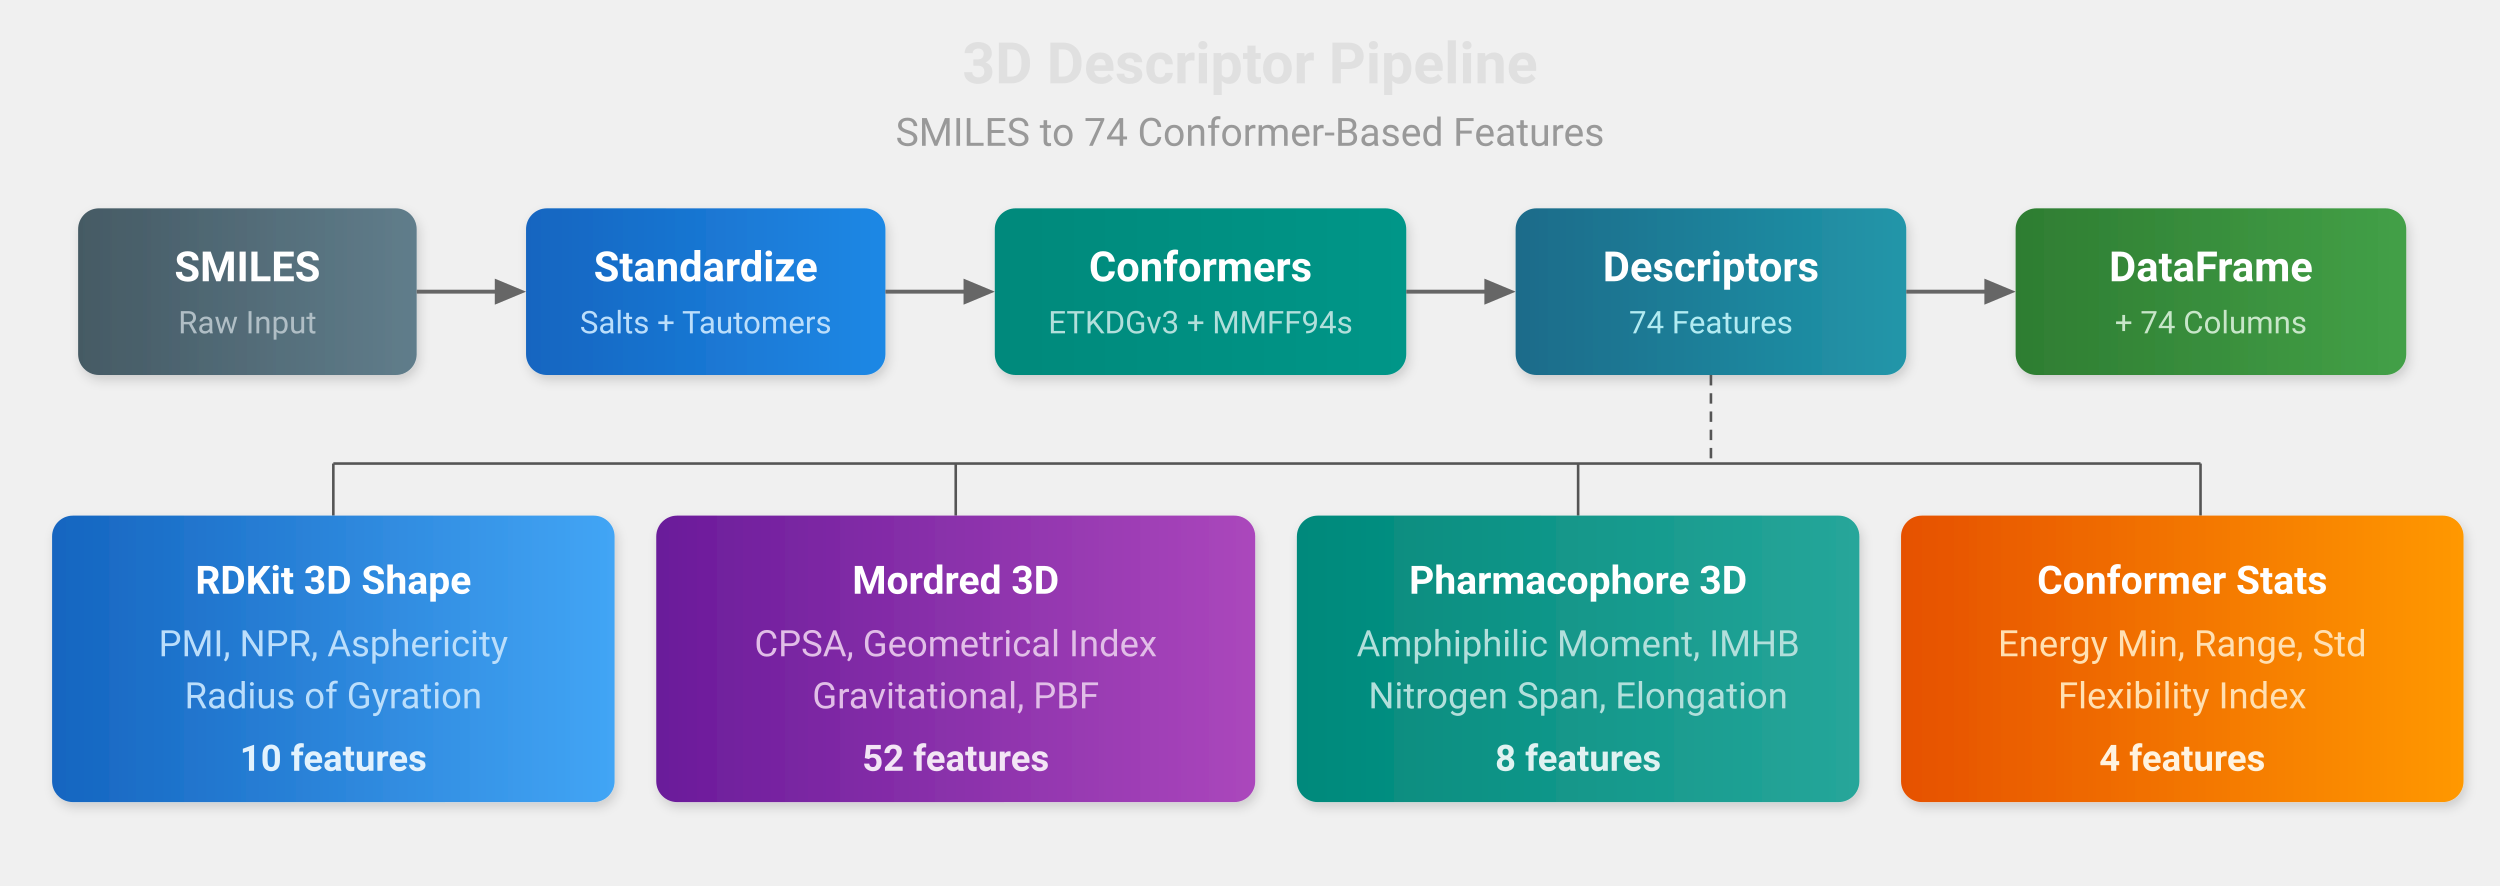
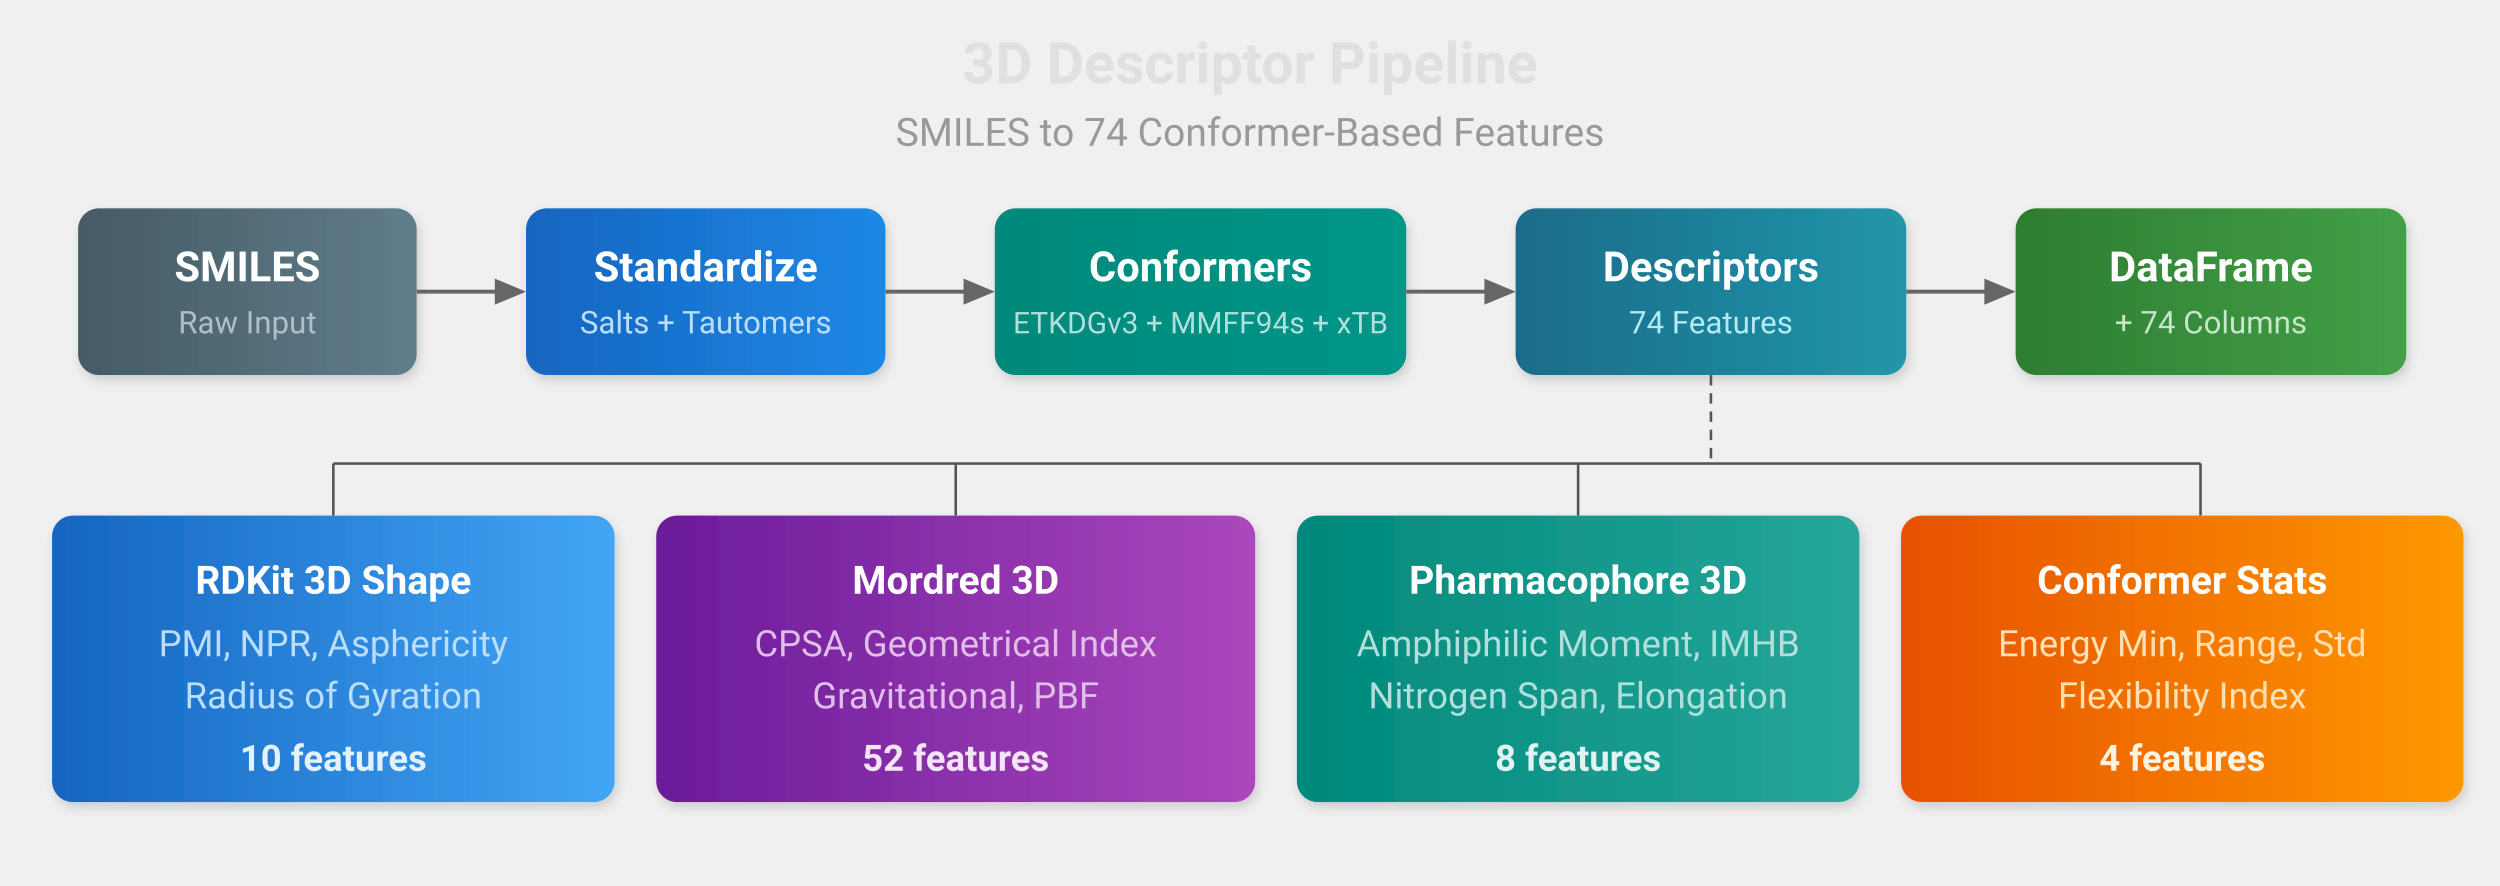
<svg xmlns="http://www.w3.org/2000/svg" viewBox="0 0 960 340" font-family="'Segoe UI', Roboto, 'Helvetica Neue', Arial, sans-serif">
  <defs>
    <linearGradient id="d3-input" x1="0" y1="0" x2="1" y2="0">
      <stop offset="0%" stop-color="#455A64" />
      <stop offset="100%" stop-color="#607D8B" />
    </linearGradient>
    <linearGradient id="d3-std" x1="0" y1="0" x2="1" y2="0">
      <stop offset="0%" stop-color="#1565C0" />
      <stop offset="100%" stop-color="#1E88E5" />
    </linearGradient>
    <linearGradient id="d3-conf" x1="0" y1="0" x2="1" y2="0">
      <stop offset="0%" stop-color="#00897B" />
      <stop offset="100%" stop-color="#009688" />
    </linearGradient>
    <linearGradient id="d3-desc" x1="0" y1="0" x2="1" y2="0">
      <stop offset="0%" stop-color="#1a6b8a" />
      <stop offset="100%" stop-color="#2196a9" />
    </linearGradient>
    <linearGradient id="d3-out" x1="0" y1="0" x2="1" y2="0">
      <stop offset="0%" stop-color="#2E7D32" />
      <stop offset="100%" stop-color="#43A047" />
    </linearGradient>
    <linearGradient id="d3-shape" x1="0" y1="0" x2="1" y2="0">
      <stop offset="0%" stop-color="#1565C0" />
      <stop offset="100%" stop-color="#42A5F5" />
    </linearGradient>
    <linearGradient id="d3-mordred" x1="0" y1="0" x2="1" y2="0">
      <stop offset="0%" stop-color="#6A1B9A" />
      <stop offset="100%" stop-color="#AB47BC" />
    </linearGradient>
    <linearGradient id="d3-pharm" x1="0" y1="0" x2="1" y2="0">
      <stop offset="0%" stop-color="#00897B" />
      <stop offset="100%" stop-color="#26A69A" />
    </linearGradient>
    <linearGradient id="d3-ensemble" x1="0" y1="0" x2="1" y2="0">
      <stop offset="0%" stop-color="#E65100" />
      <stop offset="100%" stop-color="#FF9800" />
    </linearGradient>
    <filter id="d3-shadow">
      <feDropShadow dx="1" dy="2" stdDeviation="2" flood-opacity="0.15" />
    </filter>
  </defs>
  <text x="480" y="32" text-anchor="middle" font-size="22" font-weight="700" fill="#E0E0E0">3D Descriptor Pipeline</text>
  <text x="480" y="56" text-anchor="middle" font-size="15" fill="#999">SMILES to 74 Conformer-Based Features</text>
  <rect x="30" y="80" width="130" height="64" rx="8" fill="url(#d3-input)" filter="url(#d3-shadow)" />
  <text x="95" y="108" text-anchor="middle" font-size="16" font-weight="700" fill="white">SMILES</text>
  <text x="95" y="128" text-anchor="middle" font-size="12" fill="#B0BEC5">Raw Input</text>
  <line x1="160" y1="112" x2="192" y2="112" stroke="#666" stroke-width="1.5" />
  <polygon points="190,107 202,112 190,117" fill="#666" />
  <rect x="202" y="80" width="138" height="64" rx="8" fill="url(#d3-std)" filter="url(#d3-shadow)" />
  <text x="271" y="108" text-anchor="middle" font-size="16" font-weight="700" fill="white">Standardize</text>
  <text x="271" y="128" text-anchor="middle" font-size="12" fill="#BBDEFB">Salts + Tautomers</text>
  <line x1="340" y1="112" x2="372" y2="112" stroke="#666" stroke-width="1.5" />
  <polygon points="370,107 382,112 370,117" fill="#666" />
  <rect x="382" y="80" width="158" height="64" rx="8" fill="url(#d3-conf)" filter="url(#d3-shadow)" />
  <text x="461" y="108" text-anchor="middle" font-size="16" font-weight="700" fill="white">Conformers</text>
-   <text x="461" y="128" text-anchor="middle" font-size="12" fill="#B2DFDB">ETKDGv3 + MMFF94s</text>
+   <text x="461" y="128" text-anchor="middle" font-size="11.5" fill="#B2DFDB">ETKDGv3 + MMFF94s + xTB</text>
  <line x1="540" y1="112" x2="572" y2="112" stroke="#666" stroke-width="1.5" />
  <polygon points="570,107 582,112 570,117" fill="#666" />
  <rect x="582" y="80" width="150" height="64" rx="8" fill="url(#d3-desc)" filter="url(#d3-shadow)" />
  <text x="657" y="108" text-anchor="middle" font-size="16" font-weight="700" fill="white">Descriptors</text>
  <text x="657" y="128" text-anchor="middle" font-size="12" fill="#B2EBF2">74 Features</text>
  <line x1="732" y1="112" x2="764" y2="112" stroke="#666" stroke-width="1.5" />
  <polygon points="762,107 774,112 762,117" fill="#666" />
  <rect x="774" y="80" width="150" height="64" rx="8" fill="url(#d3-out)" filter="url(#d3-shadow)" />
  <text x="849" y="108" text-anchor="middle" font-size="16" font-weight="700" fill="white">DataFrame</text>
  <text x="849" y="128" text-anchor="middle" font-size="12" fill="#C8E6C9">+ 74 Columns</text>
  <line x1="657" y1="144" x2="657" y2="178" stroke="#555" stroke-width="1" stroke-dasharray="4,3" />
  <line x1="128" y1="178" x2="845" y2="178" stroke="#555" stroke-width="1" />
  <line x1="128" y1="178" x2="128" y2="198" stroke="#555" stroke-width="1" />
  <line x1="367" y1="178" x2="367" y2="198" stroke="#555" stroke-width="1" />
  <line x1="606" y1="178" x2="606" y2="198" stroke="#555" stroke-width="1" />
  <line x1="845" y1="178" x2="845" y2="198" stroke="#555" stroke-width="1" />
  <rect x="20" y="198" width="216" height="110" rx="8" fill="url(#d3-shape)" filter="url(#d3-shadow)" />
  <text x="128" y="228" text-anchor="middle" font-size="15" font-weight="700" fill="white">RDKit 3D Shape</text>
  <text x="128" y="252" text-anchor="middle" font-size="14" fill="#BBDEFB">PMI, NPR, Asphericity</text>
  <text x="128" y="272" text-anchor="middle" font-size="14" fill="#BBDEFB">Radius of Gyration</text>
  <text x="128" y="296" text-anchor="middle" font-size="14" font-weight="600" fill="#E3F2FD">10 features</text>
  <rect x="252" y="198" width="230" height="110" rx="8" fill="url(#d3-mordred)" filter="url(#d3-shadow)" />
  <text x="367" y="228" text-anchor="middle" font-size="15" font-weight="700" fill="white">Mordred 3D</text>
  <text x="367" y="252" text-anchor="middle" font-size="14" fill="#E1BEE7">CPSA, Geometrical Index</text>
  <text x="367" y="272" text-anchor="middle" font-size="14" fill="#E1BEE7">Gravitational, PBF</text>
  <text x="367" y="296" text-anchor="middle" font-size="14" font-weight="600" fill="#F3E5F5">52 features</text>
  <rect x="498" y="198" width="216" height="110" rx="8" fill="url(#d3-pharm)" filter="url(#d3-shadow)" />
  <text x="606" y="228" text-anchor="middle" font-size="15" font-weight="700" fill="white">Pharmacophore 3D</text>
  <text x="606" y="252" text-anchor="middle" font-size="14" fill="#B2DFDB">Amphiphilic Moment, IMHB</text>
  <text x="606" y="272" text-anchor="middle" font-size="14" fill="#B2DFDB">Nitrogen Span, Elongation</text>
  <text x="606" y="296" text-anchor="middle" font-size="14" font-weight="600" fill="#E0F2F1">8 features</text>
  <rect x="730" y="198" width="216" height="110" rx="8" fill="url(#d3-ensemble)" filter="url(#d3-shadow)" />
  <text x="838" y="228" text-anchor="middle" font-size="15" font-weight="700" fill="white">Conformer Stats</text>
  <text x="838" y="252" text-anchor="middle" font-size="14" fill="#FFE0B2">Energy Min, Range, Std</text>
  <text x="838" y="272" text-anchor="middle" font-size="14" fill="#FFE0B2">Flexibility Index</text>
  <text x="838" y="296" text-anchor="middle" font-size="14" font-weight="600" fill="#FFF3E0">4 features</text>
</svg>
